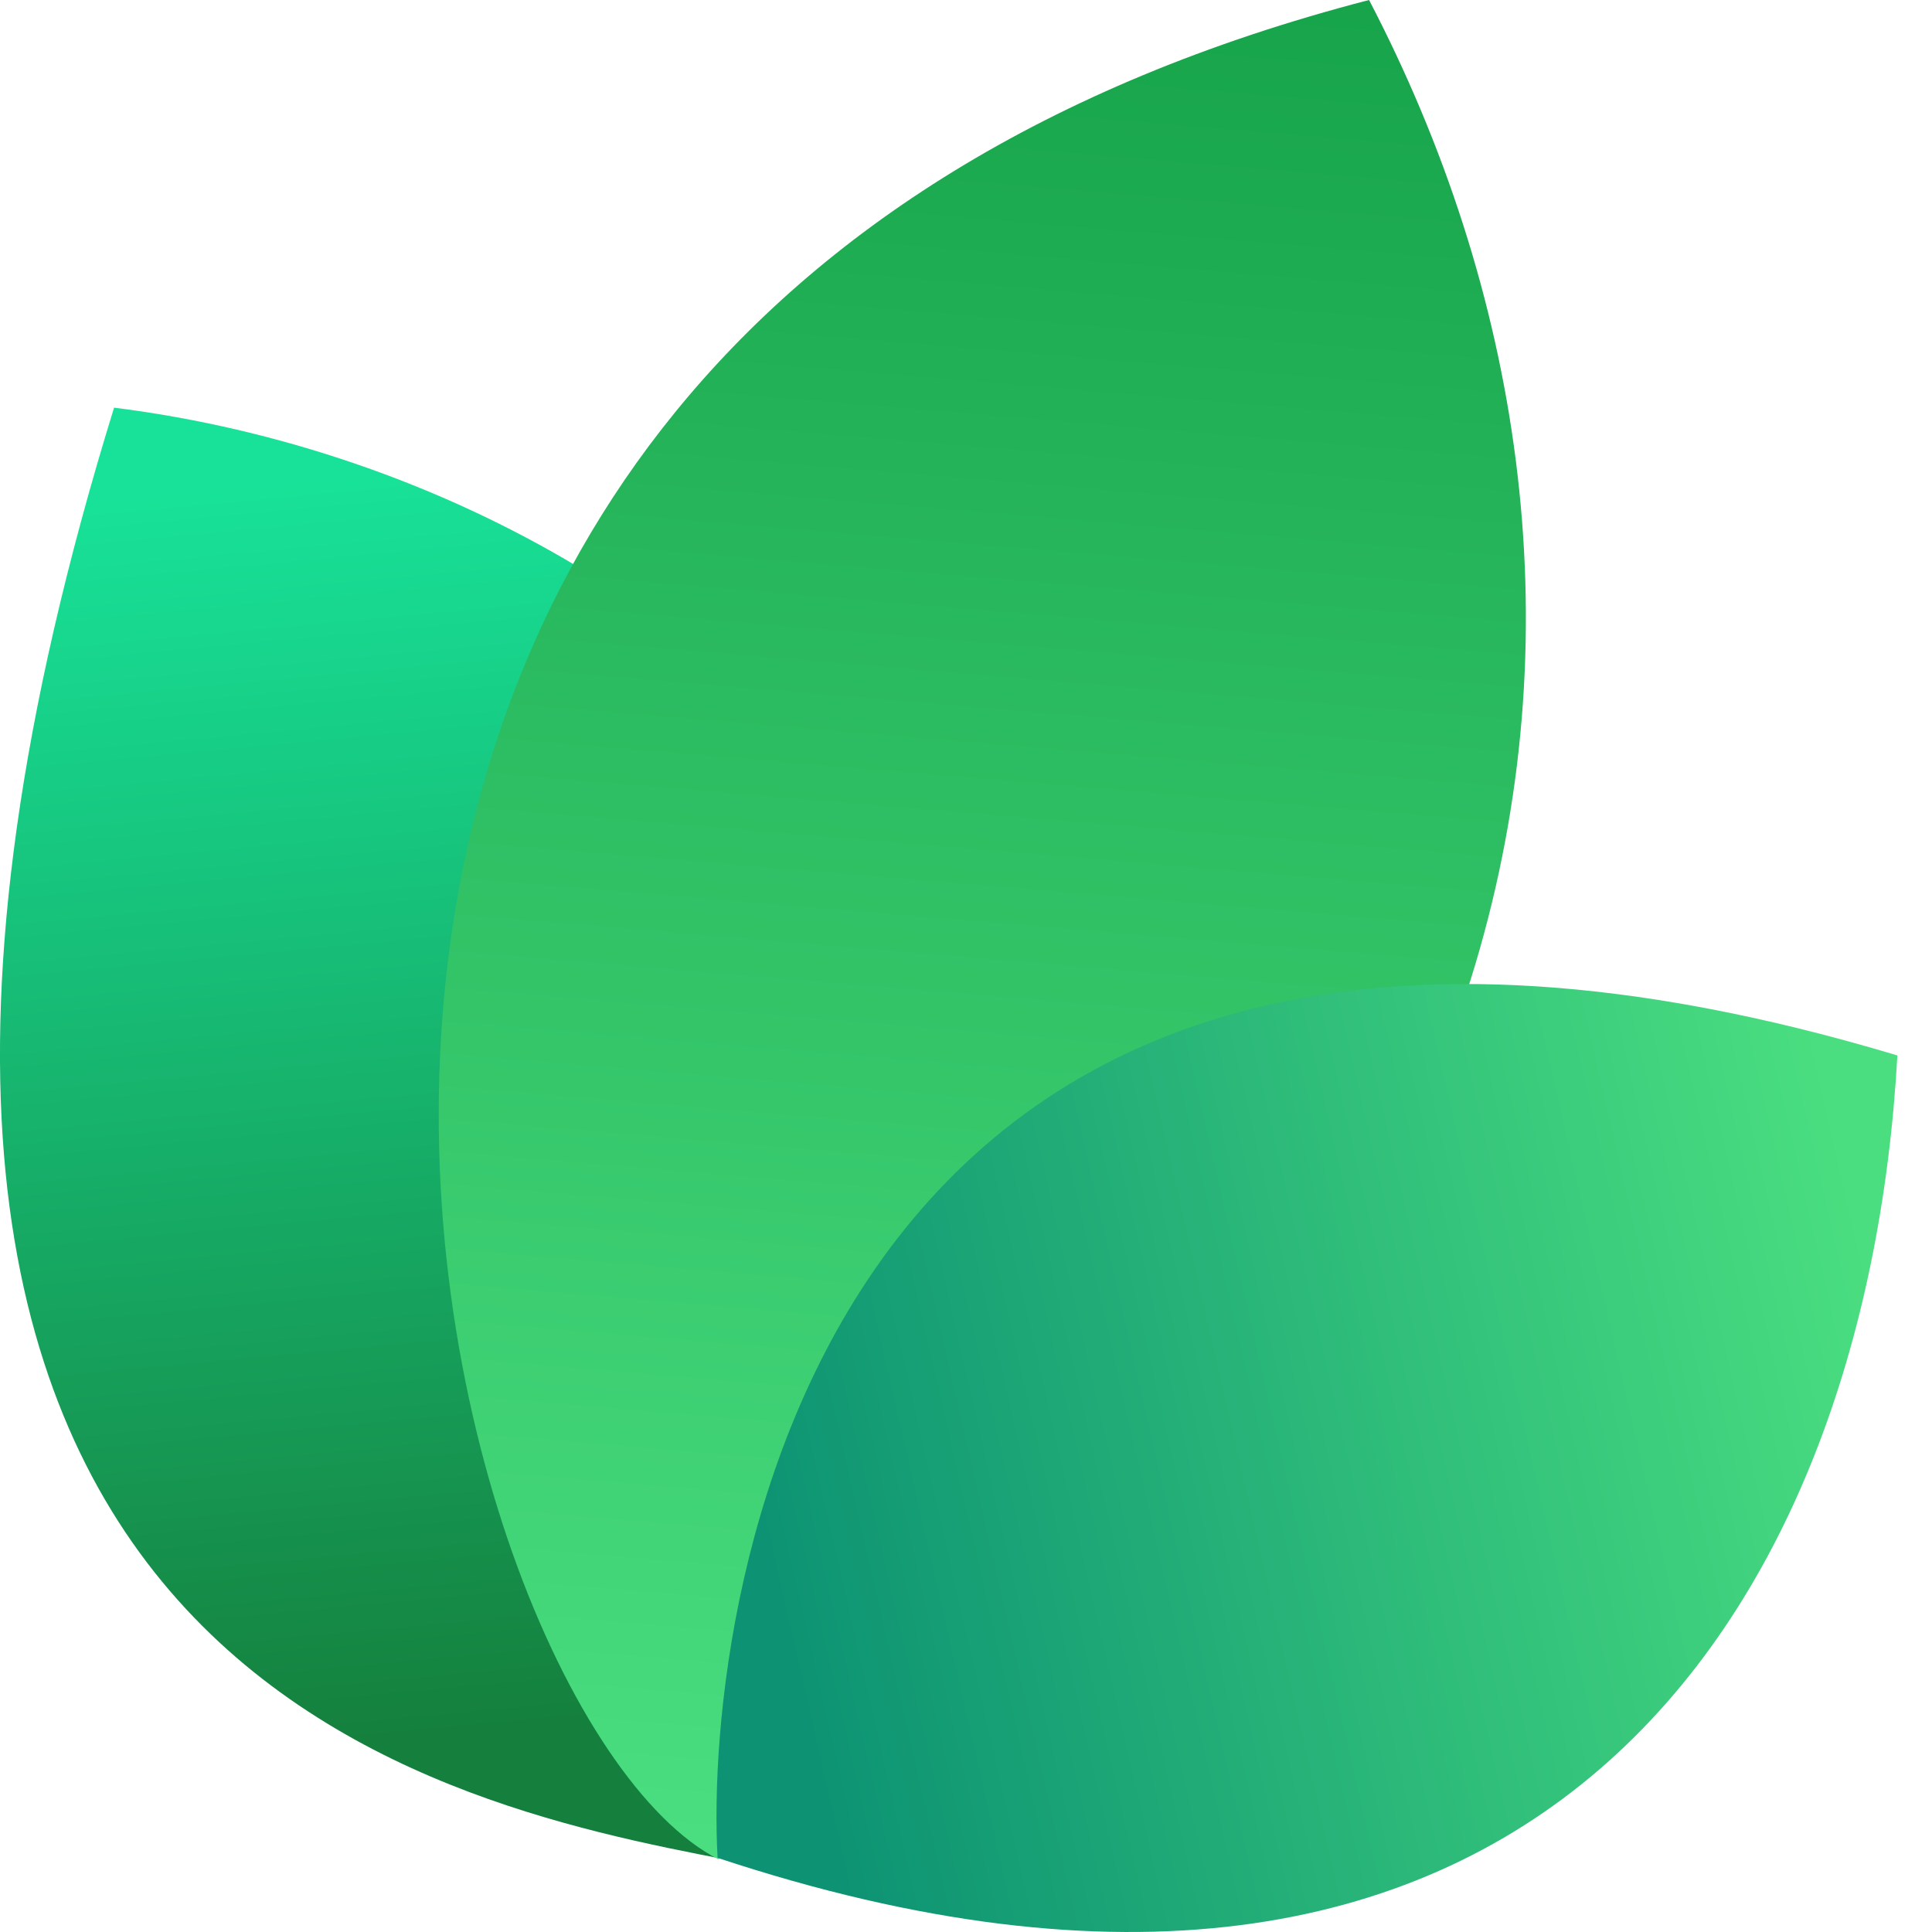
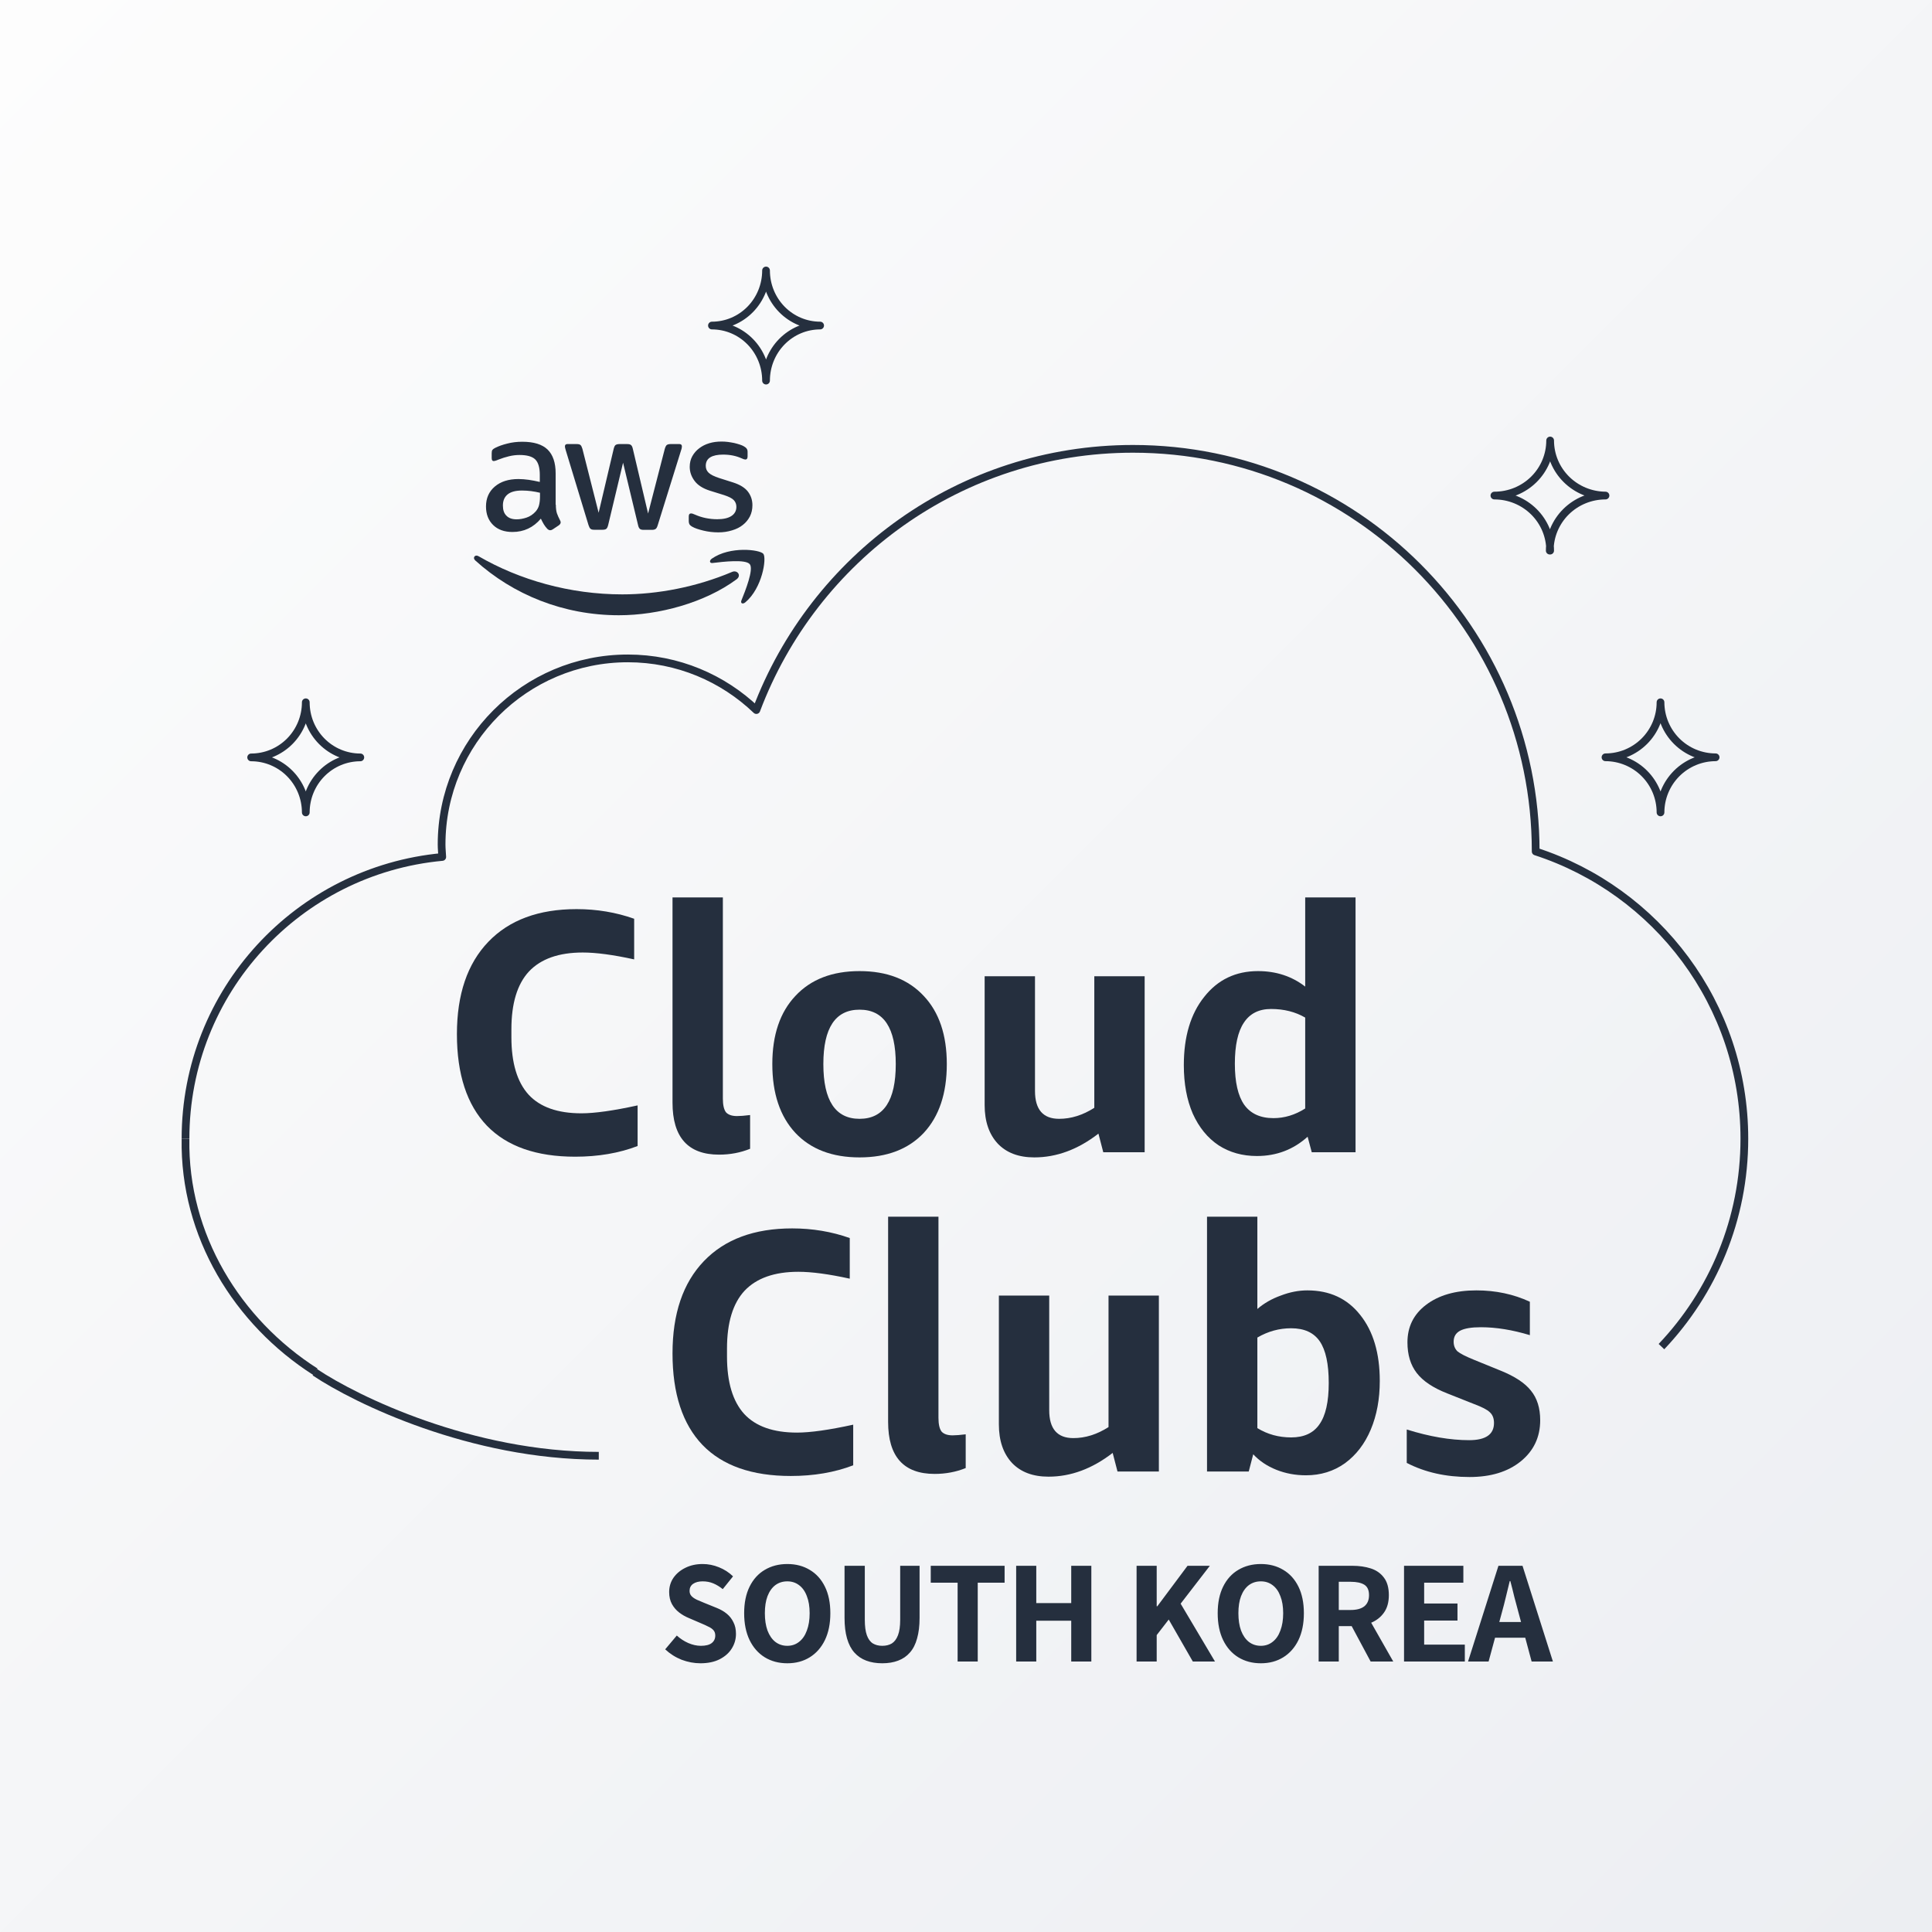
- <svg xmlns="http://www.w3.org/2000/svg" width="24" height="24" viewBox="0 0 24 24" fill="none">
-   <path d="M9.061 23.108C5.268 22.377 -3.391 20.627 1.417 5.064C9.634 6.099 16.973 14.064 9.061 23.108Z" fill="url(#paint0_linear_17557_2021)" />
-   <path d="M8.919 23.094C5.276 21.222 0.784 4.209 17.007 0C20.757 7.193 19.621 16.545 8.919 23.094Z" fill="url(#paint1_linear_17557_2021)" />
-   <path d="M8.914 23.079C8.735 19.882 10.159 9.085 23.57 13.111C23.181 20.123 18.984 26.418 8.914 23.079Z" fill="url(#paint2_linear_17557_2021)" />
+ <svg xmlns="http://www.w3.org/2000/svg" width="2000" height="2000" viewBox="0 0 2000 2000" fill="none">
+   <rect width="2000" height="2000" fill="url(#paint0_linear_5_3221)" />
+   <path d="M1718.95 841C1718.95 825.887 1712.95 811.391 1702.28 800.695C1691.6 789.999 1677.11 783.977 1662 783.95C1677.1 783.95 1691.59 777.95 1702.27 767.27C1712.95 756.59 1718.95 742.104 1718.95 727C1718.98 742.113 1725 756.599 1735.69 767.276C1746.39 777.953 1760.89 783.95 1776 783.95C1760.88 783.977 1746.38 789.996 1735.69 800.689C1725 811.382 1718.98 825.878 1718.95 841Z" stroke="#252F3E" stroke-width="8" stroke-linejoin="round" />
+   <path d="M1604.7 570C1604.7 554.883 1598.62 540.384 1587.8 529.695C1576.98 519.005 1562.3 513 1547 513C1562.3 513 1576.98 506.995 1587.8 496.305C1598.62 485.616 1604.7 471.117 1604.7 456C1604.7 471.049 1610.72 485.487 1621.46 496.165C1632.19 506.844 1646.77 512.895 1662 513C1646.7 513 1632.02 519.005 1621.2 529.695C1610.38 540.384 1604.3 554.883 1604.3 570H1604.7Z" stroke="#252F3E" stroke-width="8" stroke-linejoin="round" />
+   <path d="M326.516 1420.06C245.734 1368.5 190.304 1278.97 192.039 1178.75" stroke="#252F3E" stroke-width="8" stroke-linejoin="round" />
+   <path d="M325.86 1420.5C368.86 1449.33 487.86 1507 619.86 1507" stroke="#252F3E" stroke-width="8" />
+   <path d="M192.04 1178.75C192.04 1026.19 308.682 901.006 457.812 887.129C457.619 882.792 457.137 878.552 457.137 874.215C457.137 767.821 543.51 681.569 649.935 681.569C701.605 681.569 748.455 702 782.966 735.055C842.348 577.295 994.272 464.637 1172.9 464.637C1403.1 464.637 1589.73 651.212 1589.73 881.25V881.443C1715.14 922.208 1805.76 1039.88 1805.76 1178.75C1805.76 1262.15 1773.13 1337.93 1719.93 1394" stroke="#252F3E" stroke-width="8" stroke-linejoin="round" />
+   <path d="M660.05 1186.36C640.774 1193.73 619.237 1197.41 595.439 1197.41C555.221 1197.41 524.76 1186.72 504.056 1165.33C483.352 1143.71 473 1112.1 473 1070.51C473 1029.4 483.828 997.559 505.484 974.983C527.14 952.407 557.601 941.12 596.867 941.12C617.809 941.12 637.68 944.447 656.48 951.1V993.163C634.824 988.41 617.095 986.034 603.292 986.034C578.543 986.034 559.98 992.569 547.606 1005.64C535.469 1018.71 529.4 1038.67 529.4 1065.52V1073.72C529.4 1100.34 535.35 1120.18 547.249 1133.25C559.148 1146.08 577.353 1152.5 601.864 1152.5C615.667 1152.5 635.062 1149.77 660.05 1144.3V1186.36Z" fill="#252F3E" />
+   <path d="M776.504 1189.22C766.509 1193.26 755.8 1195.28 744.377 1195.28C712.25 1195.28 696.187 1177.33 696.187 1141.45V929H748.304V1137.17C748.304 1143.83 749.375 1148.58 751.516 1151.43C753.896 1154.04 757.704 1155.35 762.939 1155.35C766.271 1155.35 770.792 1155 776.504 1154.28V1189.22Z" fill="#252F3E" />
+   <path d="M889.815 1198.13C861.496 1198.13 839.364 1189.69 823.42 1172.82C807.475 1155.71 799.503 1131.94 799.503 1101.53C799.503 1071.35 807.475 1047.82 823.42 1030.95C839.364 1013.84 861.496 1005.28 889.815 1005.28C918.134 1005.28 940.266 1013.84 956.211 1030.95C972.155 1047.82 980.127 1071.35 980.127 1101.53C980.127 1131.94 972.155 1155.71 956.211 1172.82C940.266 1189.69 918.134 1198.13 889.815 1198.13ZM889.815 1158.2C914.803 1158.2 927.297 1139.31 927.297 1101.53C927.297 1063.98 914.803 1045.21 889.815 1045.21C864.828 1045.21 852.334 1063.98 852.334 1101.53C852.334 1139.31 864.828 1158.2 889.815 1158.2Z" fill="#252F3E" />
+   <path d="M1142.1 1192.78L1137.1 1173.53C1115.92 1189.93 1093.79 1198.13 1070.71 1198.13C1054.52 1198.13 1041.91 1193.37 1032.87 1183.87C1023.83 1174.13 1019.3 1160.82 1019.3 1143.95V1010.63H1071.42V1129.33C1071.42 1148.58 1079.75 1158.2 1096.41 1158.2C1108.78 1158.2 1120.92 1154.4 1132.82 1146.8V1010.63H1184.94V1192.78H1142.1Z" fill="#252F3E" />
+   <path d="M1357.92 1192.78L1353.64 1176.74C1338.89 1190.05 1321.4 1196.7 1301.17 1196.7C1286.17 1196.7 1272.97 1193.02 1261.54 1185.65C1250.12 1178.05 1241.2 1167.11 1234.77 1152.86C1228.58 1138.6 1225.49 1121.84 1225.49 1102.6C1225.49 1073.13 1232.51 1049.6 1246.55 1032.02C1260.59 1014.19 1279.15 1005.28 1302.24 1005.28C1321.04 1005.28 1337.34 1010.63 1351.14 1021.32V929H1403.26V1192.78H1357.92ZM1318.3 1157.49C1329.72 1157.49 1340.67 1154.16 1351.14 1147.51V1053.4C1340.91 1047.46 1329.13 1044.49 1315.8 1044.49C1303.19 1044.49 1293.79 1049.25 1287.6 1058.75C1281.42 1068.02 1278.32 1082.16 1278.32 1101.17C1278.32 1120.18 1281.53 1134.32 1287.96 1143.59C1294.62 1152.86 1304.74 1157.49 1318.3 1157.49Z" fill="#252F3E" />
+   <path d="M883.236 1516.88C863.96 1524.25 842.423 1527.93 818.626 1527.93C778.408 1527.93 747.947 1517.24 727.243 1495.85C706.539 1474.22 696.187 1442.62 696.187 1401.03C696.187 1359.92 707.015 1328.08 728.671 1305.5C750.327 1282.92 780.788 1271.64 820.054 1271.64C840.996 1271.64 860.867 1274.96 879.667 1281.62V1323.68C858.011 1318.93 840.282 1316.55 826.479 1316.55C801.729 1316.55 783.167 1323.09 770.793 1336.16C758.656 1349.23 752.587 1369.19 752.587 1396.04V1404.24C752.587 1430.85 758.537 1450.7 770.436 1463.77C782.334 1476.6 800.54 1483.02 825.051 1483.02C838.854 1483.02 858.249 1480.28 883.236 1474.82V1516.88Z" fill="#252F3E" />
+   <path d="M999.691 1519.73C989.696 1523.77 978.987 1525.79 967.564 1525.79C935.437 1525.79 919.374 1507.85 919.374 1471.97V1259.52H971.49V1467.69C971.49 1474.34 972.561 1479.1 974.703 1481.95C977.083 1484.56 980.891 1485.87 986.126 1485.87C989.458 1485.87 993.979 1485.51 999.691 1484.8V1519.73Z" fill="#252F3E" />
+   <path d="M1156.83 1523.3L1151.83 1504.05C1130.65 1520.44 1108.52 1528.64 1085.43 1528.64C1069.25 1528.64 1056.64 1523.89 1047.59 1514.39C1038.55 1504.64 1034.03 1491.33 1034.03 1474.46V1341.15H1086.15V1459.85C1086.15 1479.1 1094.48 1488.72 1111.13 1488.72C1123.51 1488.72 1135.65 1484.92 1147.54 1477.31V1341.15H1199.66V1523.3H1156.83Z" fill="#252F3E" />
+   <path d="M1249.5 1523.3V1259.52H1301.61V1355.05C1308.51 1349.11 1316.61 1344.47 1325.89 1341.15C1335.17 1337.58 1344.33 1335.8 1353.37 1335.8C1376.46 1335.8 1394.66 1344.24 1407.99 1361.11C1421.55 1377.98 1428.34 1400.79 1428.34 1429.55C1428.34 1448.32 1425.24 1465.07 1419.05 1479.81C1412.87 1494.54 1403.94 1506.19 1392.28 1514.74C1380.62 1523.06 1367.18 1527.22 1351.95 1527.22C1341 1527.22 1330.77 1525.32 1321.25 1521.51C1311.73 1517.71 1303.76 1512.37 1297.33 1505.47L1292.69 1523.3H1249.5ZM1336.6 1375.01C1324.22 1375.01 1312.56 1378.22 1301.61 1384.63V1478.38C1312.08 1484.8 1323.75 1488.01 1336.6 1488.01C1349.92 1488.01 1359.68 1483.49 1365.87 1474.46C1372.29 1465.43 1375.51 1451.17 1375.51 1431.69C1375.51 1411.96 1372.41 1397.59 1366.22 1388.55C1360.04 1379.52 1350.16 1375.01 1336.6 1375.01Z" fill="#252F3E" />
+   <path d="M1546.58 1473.04C1546.58 1468.28 1545.15 1464.6 1542.29 1461.99C1539.67 1459.37 1534.2 1456.52 1525.87 1453.43L1498.03 1442.38C1483.51 1436.68 1473.04 1429.67 1466.61 1421.35C1460.19 1413.03 1456.98 1402.46 1456.98 1389.62C1456.98 1373.46 1463.4 1360.51 1476.25 1350.77C1489.34 1340.79 1506.71 1335.8 1528.37 1335.8C1548.36 1335.8 1566.8 1339.72 1583.7 1347.56V1382.14C1565.61 1376.67 1548.72 1373.94 1533.01 1373.94C1523.25 1373.94 1516.11 1375.13 1511.59 1377.5C1507.07 1379.88 1504.81 1383.68 1504.81 1388.91C1504.81 1392.95 1506.12 1396.28 1508.74 1398.89C1511.59 1401.27 1517.42 1404.24 1526.23 1407.8L1553.36 1418.85C1568.11 1424.79 1578.58 1431.69 1584.77 1439.53C1591.2 1447.37 1594.41 1457.59 1594.41 1470.18C1594.41 1487.77 1587.63 1502.03 1574.06 1512.96C1560.73 1523.65 1543.12 1529 1521.23 1529C1496.72 1529 1475.06 1524.13 1456.26 1514.39V1479.81C1479.82 1487.18 1501.36 1490.86 1520.87 1490.86C1538.01 1490.86 1546.58 1484.92 1546.58 1473.04Z" fill="#252F3E" />
+   <path d="M793 394C793 378.883 787.1 364.385 776.598 353.695C766.096 343.005 751.852 337 737 337C744.354 337 751.636 335.526 758.43 332.661C765.225 329.797 771.398 325.598 776.598 320.305C781.798 315.012 785.923 308.729 788.737 301.813C791.552 294.897 793 287.485 793 280C793 287.485 794.449 294.897 797.263 301.813C800.077 308.729 804.202 315.012 809.402 320.305C814.602 325.598 820.775 329.797 827.57 332.661C834.364 335.526 841.646 337 849 337C834.148 337 819.904 343.005 809.402 353.695C798.9 364.385 793 378.883 793 394Z" stroke="#252F3E" stroke-width="8" stroke-linejoin="round" />
+   <path d="M316.549 840.901C316.497 825.805 310.516 811.345 299.917 800.689C289.318 790.033 274.964 784.05 260 784.05C274.998 784.05 289.381 778.039 299.986 767.34C310.591 756.641 316.549 742.13 316.549 727C316.536 734.487 317.987 741.903 320.818 748.824C323.649 755.745 327.805 762.035 333.048 767.334C338.292 772.633 344.519 776.837 351.374 779.705C358.23 782.573 365.578 784.05 373 784.05C358.028 784.05 343.67 790.05 333.083 800.73C322.497 811.41 316.549 825.896 316.549 841V840.901Z" stroke="#252F3E" stroke-width="8" stroke-linejoin="round" />
+   <path d="M575.4 522.4C575.4 526.1 575.8 529.1 576.5 531.3C577.3 533.5 578.3 535.9 579.7 538.5C580.2 539.3 580.4 540.1 580.4 540.8C580.4 541.8 579.8 542.8 578.5 543.8L572.2 548C571.3 548.6 570.4 548.9 569.6 548.9C568.6 548.9 567.6 548.4 566.6 547.5C565.2 546 564 544.4 563 542.8C562 541.1 561 539.2 559.9 536.9C552.1 546.1 542.3 550.7 530.5 550.7C522.1 550.7 515.4 548.3 510.5 543.5C505.6 538.7 503.1 532.3 503.1 524.3C503.1 515.8 506.1 508.9 512.2 503.7C518.3 498.5 526.4 495.9 536.7 495.9C540.1 495.9 543.6 496.2 547.3 496.7C551 497.2 554.8 498 558.8 498.9V491.6C558.8 484 557.2 478.7 554.1 475.6C550.9 472.5 545.5 471 537.8 471C534.3 471 530.7 471.4 527 472.3C523.3 473.2 519.7 474.3 516.2 475.7C514.6 476.4 513.4 476.8 512.7 477C512 477.2 511.5 477.3 511.1 477.3C509.7 477.3 509 476.3 509 474.2V469.3C509 467.7 509.2 466.5 509.7 465.8C510.2 465.1 511.1 464.4 512.5 463.7C516 461.9 520.2 460.4 525.1 459.2C530 457.9 535.2 457.3 540.7 457.3C552.6 457.3 561.3 460 566.9 465.4C572.4 470.8 575.2 479 575.2 490V522.4H575.4ZM534.8 537.6C538.1 537.6 541.5 537 545.1 535.8C548.7 534.6 551.9 532.4 554.6 529.4C556.2 527.5 557.4 525.4 558 523C558.6 520.6 559 517.7 559 514.3V510.1C556.1 509.4 553 508.8 549.8 508.4C546.6 508 543.5 507.8 540.4 507.8C533.7 507.8 528.8 509.1 525.5 511.8C522.2 514.5 520.6 518.3 520.6 523.3C520.6 528 521.8 531.5 524.3 533.9C526.7 536.4 530.2 537.6 534.8 537.6ZM615.1 548.4C613.3 548.4 612.1 548.1 611.3 547.4C610.5 546.8 609.8 545.4 609.2 543.5L585.7 466.2C585.1 464.2 584.8 462.9 584.8 462.2C584.8 460.6 585.6 459.7 587.2 459.7H597C598.9 459.7 600.2 460 600.9 460.7C601.7 461.3 602.3 462.7 602.9 464.6L619.7 530.8L635.3 464.6C635.8 462.6 636.4 461.3 637.2 460.7C638 460.1 639.4 459.7 641.2 459.7H649.2C651.1 459.7 652.4 460 653.2 460.7C654 461.3 654.7 462.7 655.1 464.6L670.9 531.6L688.2 464.6C688.8 462.6 689.5 461.3 690.2 460.7C691 460.1 692.3 459.7 694.1 459.7H703.4C705 459.7 705.9 460.5 705.9 462.2C705.9 462.7 705.8 463.2 705.7 463.8C705.6 464.4 705.4 465.2 705 466.3L680.9 543.6C680.3 545.6 679.6 546.9 678.8 547.5C678 548.1 676.7 548.5 675 548.5H666.4C664.5 548.5 663.2 548.2 662.4 547.5C661.6 546.8 660.9 545.5 660.5 543.5L645 479L629.6 543.4C629.1 545.4 628.5 546.7 627.7 547.4C626.9 548.1 625.5 548.4 623.7 548.4H615.1ZM743.6 551.1C738.4 551.1 733.2 550.5 728.2 549.3C723.2 548.1 719.3 546.8 716.7 545.3C715.1 544.4 714 543.4 713.6 542.5C713.2 541.6 713 540.6 713 539.7V534.6C713 532.5 713.8 531.5 715.3 531.5C715.9 531.5 716.5 531.6 717.1 531.8C717.7 532 718.6 532.4 719.6 532.8C723 534.3 726.7 535.5 730.6 536.3C734.6 537.1 738.5 537.5 742.5 537.5C748.8 537.5 753.7 536.4 757.1 534.2C760.5 532 762.3 528.8 762.3 524.7C762.3 521.9 761.4 519.6 759.6 517.7C757.8 515.8 754.4 514.1 749.5 512.5L735 508C727.7 505.7 722.3 502.3 719 497.8C715.7 493.4 714 488.5 714 483.3C714 479.1 714.9 475.4 716.7 472.2C718.5 469 720.9 466.2 723.9 464C726.9 461.7 730.3 460 734.3 458.8C738.3 457.6 742.5 457.1 746.9 457.1C749.1 457.1 751.4 457.2 753.6 457.5C755.9 457.8 758 458.2 760.1 458.6C762.1 459.1 764 459.6 765.8 460.2C767.6 460.8 769 461.4 770 462C771.4 462.8 772.4 463.6 773 464.5C773.6 465.3 773.9 466.4 773.9 467.8V472.5C773.9 474.6 773.1 475.7 771.6 475.7C770.8 475.7 769.5 475.3 767.8 474.5C762.1 471.9 755.7 470.6 748.6 470.6C742.9 470.6 738.4 471.5 735.3 473.4C732.2 475.3 730.6 478.2 730.6 482.3C730.6 485.1 731.6 487.5 733.6 489.4C735.6 491.3 739.3 493.2 744.6 494.9L758.8 499.4C766 501.7 771.2 504.9 774.3 509C777.4 513.1 778.9 517.8 778.9 523C778.9 527.3 778 531.2 776.3 534.6C774.5 538 772.1 541 769 543.4C765.9 545.9 762.2 547.7 757.9 549C753.4 550.4 748.7 551.1 743.6 551.1Z" fill="#252F3E" />
+   <path d="M762.5 599.7C729.6 624 681.8 636.9 640.7 636.9C583.1 636.9 531.2 615.6 492 580.2C488.9 577.4 491.7 573.6 495.4 575.8C537.8 600.4 590.1 615.3 644.2 615.3C680.7 615.3 720.8 607.7 757.7 592.1C763.2 589.6 767.9 595.7 762.5 599.7Z" fill="#252F3E" />
+   <path d="M776.2 584.1C772 578.7 748.4 581.5 737.7 582.8C734.5 583.2 734 580.4 736.9 578.3C755.7 565.1 786.6 568.9 790.2 573.3C793.8 577.8 789.2 608.7 771.6 623.5C768.9 625.8 766.3 624.6 767.5 621.6C771.5 611.7 780.4 589.4 776.2 584.1Z" fill="#252F3E" />
+   <path d="M725.089 1721.82C718.603 1721.82 712.118 1720.61 705.633 1718.18C699.249 1715.64 693.574 1712.05 688.609 1707.38L700.617 1693.1C704.163 1696.34 708.115 1698.92 712.473 1700.85C716.931 1702.77 721.289 1703.74 725.545 1703.74C730.51 1703.74 734.209 1702.82 736.641 1701C739.174 1699.07 740.441 1696.44 740.441 1693.1C740.441 1690.87 739.833 1689.04 738.617 1687.62C737.401 1686.21 735.678 1684.99 733.449 1683.98C731.321 1682.86 728.787 1681.7 725.849 1680.48L712.777 1674.86C709.331 1673.44 706.089 1671.56 703.049 1669.23C700.009 1666.9 697.526 1664.01 695.601 1660.57C693.675 1657.02 692.713 1652.87 692.713 1648.1C692.713 1642.63 694.182 1637.72 697.121 1633.36C700.161 1629 704.265 1625.56 709.433 1623.02C714.702 1620.39 720.681 1619.07 727.369 1619.07C733.145 1619.07 738.769 1620.19 744.241 1622.42C749.814 1624.65 754.678 1627.79 758.833 1631.84L748.193 1645.06C745.051 1642.53 741.809 1640.55 738.465 1639.14C735.121 1637.72 731.422 1637.01 727.369 1637.01C723.315 1637.01 720.022 1637.87 717.489 1639.59C715.057 1641.31 713.841 1643.75 713.841 1646.89C713.841 1649.02 714.499 1650.79 715.817 1652.21C717.134 1653.63 718.958 1654.89 721.289 1656.01C723.721 1657.02 726.355 1658.14 729.193 1659.35L741.961 1664.52C746.014 1666.14 749.51 1668.17 752.449 1670.6C755.387 1673.03 757.667 1675.97 759.289 1679.42C761.011 1682.76 761.873 1686.76 761.873 1691.42C761.873 1696.9 760.403 1701.96 757.465 1706.62C754.627 1711.18 750.422 1714.88 744.849 1717.72C739.377 1720.46 732.79 1721.82 725.089 1721.82ZM815.036 1721.82C806.22 1721.82 798.417 1719.75 791.628 1715.59C784.94 1711.44 779.721 1705.51 775.972 1697.81C772.223 1690.01 770.348 1680.73 770.348 1669.99C770.348 1659.25 772.223 1650.08 775.972 1642.48C779.721 1634.88 784.94 1629.1 791.628 1625.15C798.417 1621.1 806.22 1619.07 815.036 1619.07C823.852 1619.07 831.604 1621.1 838.292 1625.15C844.98 1629.1 850.199 1634.88 853.948 1642.48C857.697 1650.08 859.572 1659.25 859.572 1669.99C859.572 1680.73 857.697 1690.01 853.948 1697.81C850.199 1705.51 844.98 1711.44 838.292 1715.59C831.604 1719.75 823.852 1721.82 815.036 1721.82ZM815.036 1703.74C819.697 1703.74 823.751 1702.37 827.196 1699.63C830.743 1696.9 833.428 1692.99 835.252 1687.93C837.177 1682.86 838.14 1676.88 838.14 1669.99C838.14 1663.1 837.177 1657.22 835.252 1652.36C833.428 1647.39 830.743 1643.59 827.196 1640.96C823.751 1638.33 819.697 1637.01 815.036 1637.01C810.273 1637.01 806.119 1638.33 802.572 1640.96C799.127 1643.59 796.441 1647.39 794.516 1652.36C792.692 1657.22 791.78 1663.1 791.78 1669.99C791.78 1676.88 792.692 1682.86 794.516 1687.93C796.441 1692.99 799.127 1696.9 802.572 1699.63C806.119 1702.37 810.273 1703.74 815.036 1703.74ZM913.329 1721.82C907.148 1721.82 901.625 1720.91 896.761 1719.09C891.897 1717.26 887.793 1714.48 884.449 1710.73C881.105 1706.98 878.572 1702.11 876.849 1696.14C875.126 1690.16 874.265 1683.06 874.265 1674.86V1620.9H895.241V1676.83C895.241 1683.52 895.95 1688.84 897.369 1692.79C898.788 1696.74 900.865 1699.58 903.601 1701.3C906.337 1702.93 909.58 1703.74 913.329 1703.74C917.18 1703.74 920.473 1702.93 923.209 1701.3C925.945 1699.58 928.073 1696.74 929.593 1692.79C931.113 1688.84 931.873 1683.52 931.873 1676.83V1620.9H951.937V1674.86C951.937 1683.06 951.076 1690.16 949.353 1696.14C947.732 1702.11 945.249 1706.98 941.905 1710.73C938.662 1714.48 934.609 1717.26 929.745 1719.09C924.982 1720.91 919.51 1721.82 913.329 1721.82ZM991.321 1720V1638.38H963.505V1620.9H1039.96V1638.38H1012.15V1720H991.321ZM1051.93 1720V1620.9H1072.75V1659.5H1108.93V1620.9H1129.75V1720H1108.93V1677.74H1072.75V1720H1051.93ZM1176.59 1720V1620.9H1197.41V1662.85H1198.02L1229.33 1620.9H1252.43L1222.19 1660.11L1257.75 1720H1234.8L1209.87 1676.53L1197.41 1692.64V1720H1176.59ZM1305.24 1721.82C1296.42 1721.82 1288.62 1719.75 1281.83 1715.59C1275.14 1711.44 1269.92 1705.51 1266.17 1697.81C1262.42 1690.01 1260.55 1680.73 1260.55 1669.99C1260.55 1659.25 1262.42 1650.08 1266.17 1642.48C1269.92 1634.88 1275.14 1629.1 1281.83 1625.15C1288.62 1621.1 1296.42 1619.07 1305.24 1619.07C1314.05 1619.07 1321.8 1621.1 1328.49 1625.15C1335.18 1629.1 1340.4 1634.88 1344.15 1642.48C1347.9 1650.08 1349.77 1659.25 1349.77 1669.99C1349.77 1680.73 1347.9 1690.01 1344.15 1697.81C1340.4 1705.51 1335.18 1711.44 1328.49 1715.59C1321.8 1719.75 1314.05 1721.82 1305.24 1721.82ZM1305.24 1703.74C1309.9 1703.74 1313.95 1702.37 1317.4 1699.63C1320.94 1696.9 1323.63 1692.99 1325.45 1687.93C1327.38 1682.86 1328.34 1676.88 1328.34 1669.99C1328.34 1663.1 1327.38 1657.22 1325.45 1652.36C1323.63 1647.39 1320.94 1643.59 1317.4 1640.96C1313.95 1638.33 1309.9 1637.01 1305.24 1637.01C1300.47 1637.01 1296.32 1638.33 1292.77 1640.96C1289.33 1643.59 1286.64 1647.39 1284.72 1652.36C1282.89 1657.22 1281.98 1663.1 1281.98 1669.99C1281.98 1676.88 1282.89 1682.86 1284.72 1687.93C1286.64 1692.99 1289.33 1696.9 1292.77 1699.63C1296.32 1702.37 1300.47 1703.74 1305.24 1703.74ZM1365.07 1720V1620.9H1400.03C1407.02 1620.9 1413.36 1621.81 1419.03 1623.63C1424.71 1625.46 1429.22 1628.6 1432.56 1633.06C1436.01 1637.51 1437.73 1643.59 1437.73 1651.3C1437.73 1658.69 1436.01 1664.77 1432.56 1669.54C1429.22 1674.2 1424.71 1677.69 1419.03 1680.02C1413.36 1682.25 1407.02 1683.37 1400.03 1683.37H1385.9V1720H1365.07ZM1418.88 1720L1396.23 1677.74L1410.82 1664.67L1442.29 1720H1418.88ZM1385.9 1666.65H1398.21C1404.39 1666.65 1409.1 1665.38 1412.34 1662.85C1415.59 1660.21 1417.21 1656.36 1417.21 1651.3C1417.21 1646.13 1415.59 1642.53 1412.34 1640.5C1409.1 1638.48 1404.39 1637.46 1398.21 1637.46H1385.9V1666.65ZM1453.45 1720V1620.9H1514.86V1638.38H1474.28V1659.96H1508.78V1677.59H1474.28V1702.52H1516.38V1720H1453.45ZM1519.71 1720L1551.18 1620.9H1576.1L1607.57 1720H1585.53L1571.85 1668.93C1570.43 1663.86 1569.01 1658.54 1567.59 1652.97C1566.28 1647.39 1564.91 1641.97 1563.49 1636.7H1562.88C1561.66 1641.97 1560.35 1647.39 1558.93 1652.97C1557.61 1658.54 1556.24 1663.86 1554.82 1668.93L1540.99 1720H1519.71ZM1539.78 1695.38V1679.11H1587.2V1695.38H1539.78Z" fill="#252F3E" />
  <defs>
-     <linearGradient id="paint0_linear_17557_2021" x1="3.776" y1="5.916" x2="5.232" y2="21.559" gradientUnits="userSpaceOnUse">
-       <stop stop-color="#18E299" />
-       <stop offset="1" stop-color="#15803D" />
-     </linearGradient>
-     <linearGradient id="paint1_linear_17557_2021" x1="12.171" y1="-0.718" x2="10.19" y2="22.983" gradientUnits="userSpaceOnUse">
-       <stop stop-color="#16A34A" />
-       <stop offset="1" stop-color="#4ADE80" />
-     </linearGradient>
-     <linearGradient id="paint2_linear_17557_2021" x1="23.133" y1="15.353" x2="9.338" y2="18.52" gradientUnits="userSpaceOnUse">
-       <stop stop-color="#4ADE80" />
-       <stop offset="1" stop-color="#0D9373" />
+     <linearGradient id="paint0_linear_5_3221" x1="0" y1="0" x2="2000" y2="2000" gradientUnits="userSpaceOnUse">
+       <stop stop-color="#FDFDFD" />
+       <stop offset="1" stop-color="#ECEEF2" />
    </linearGradient>
  </defs>
</svg>
